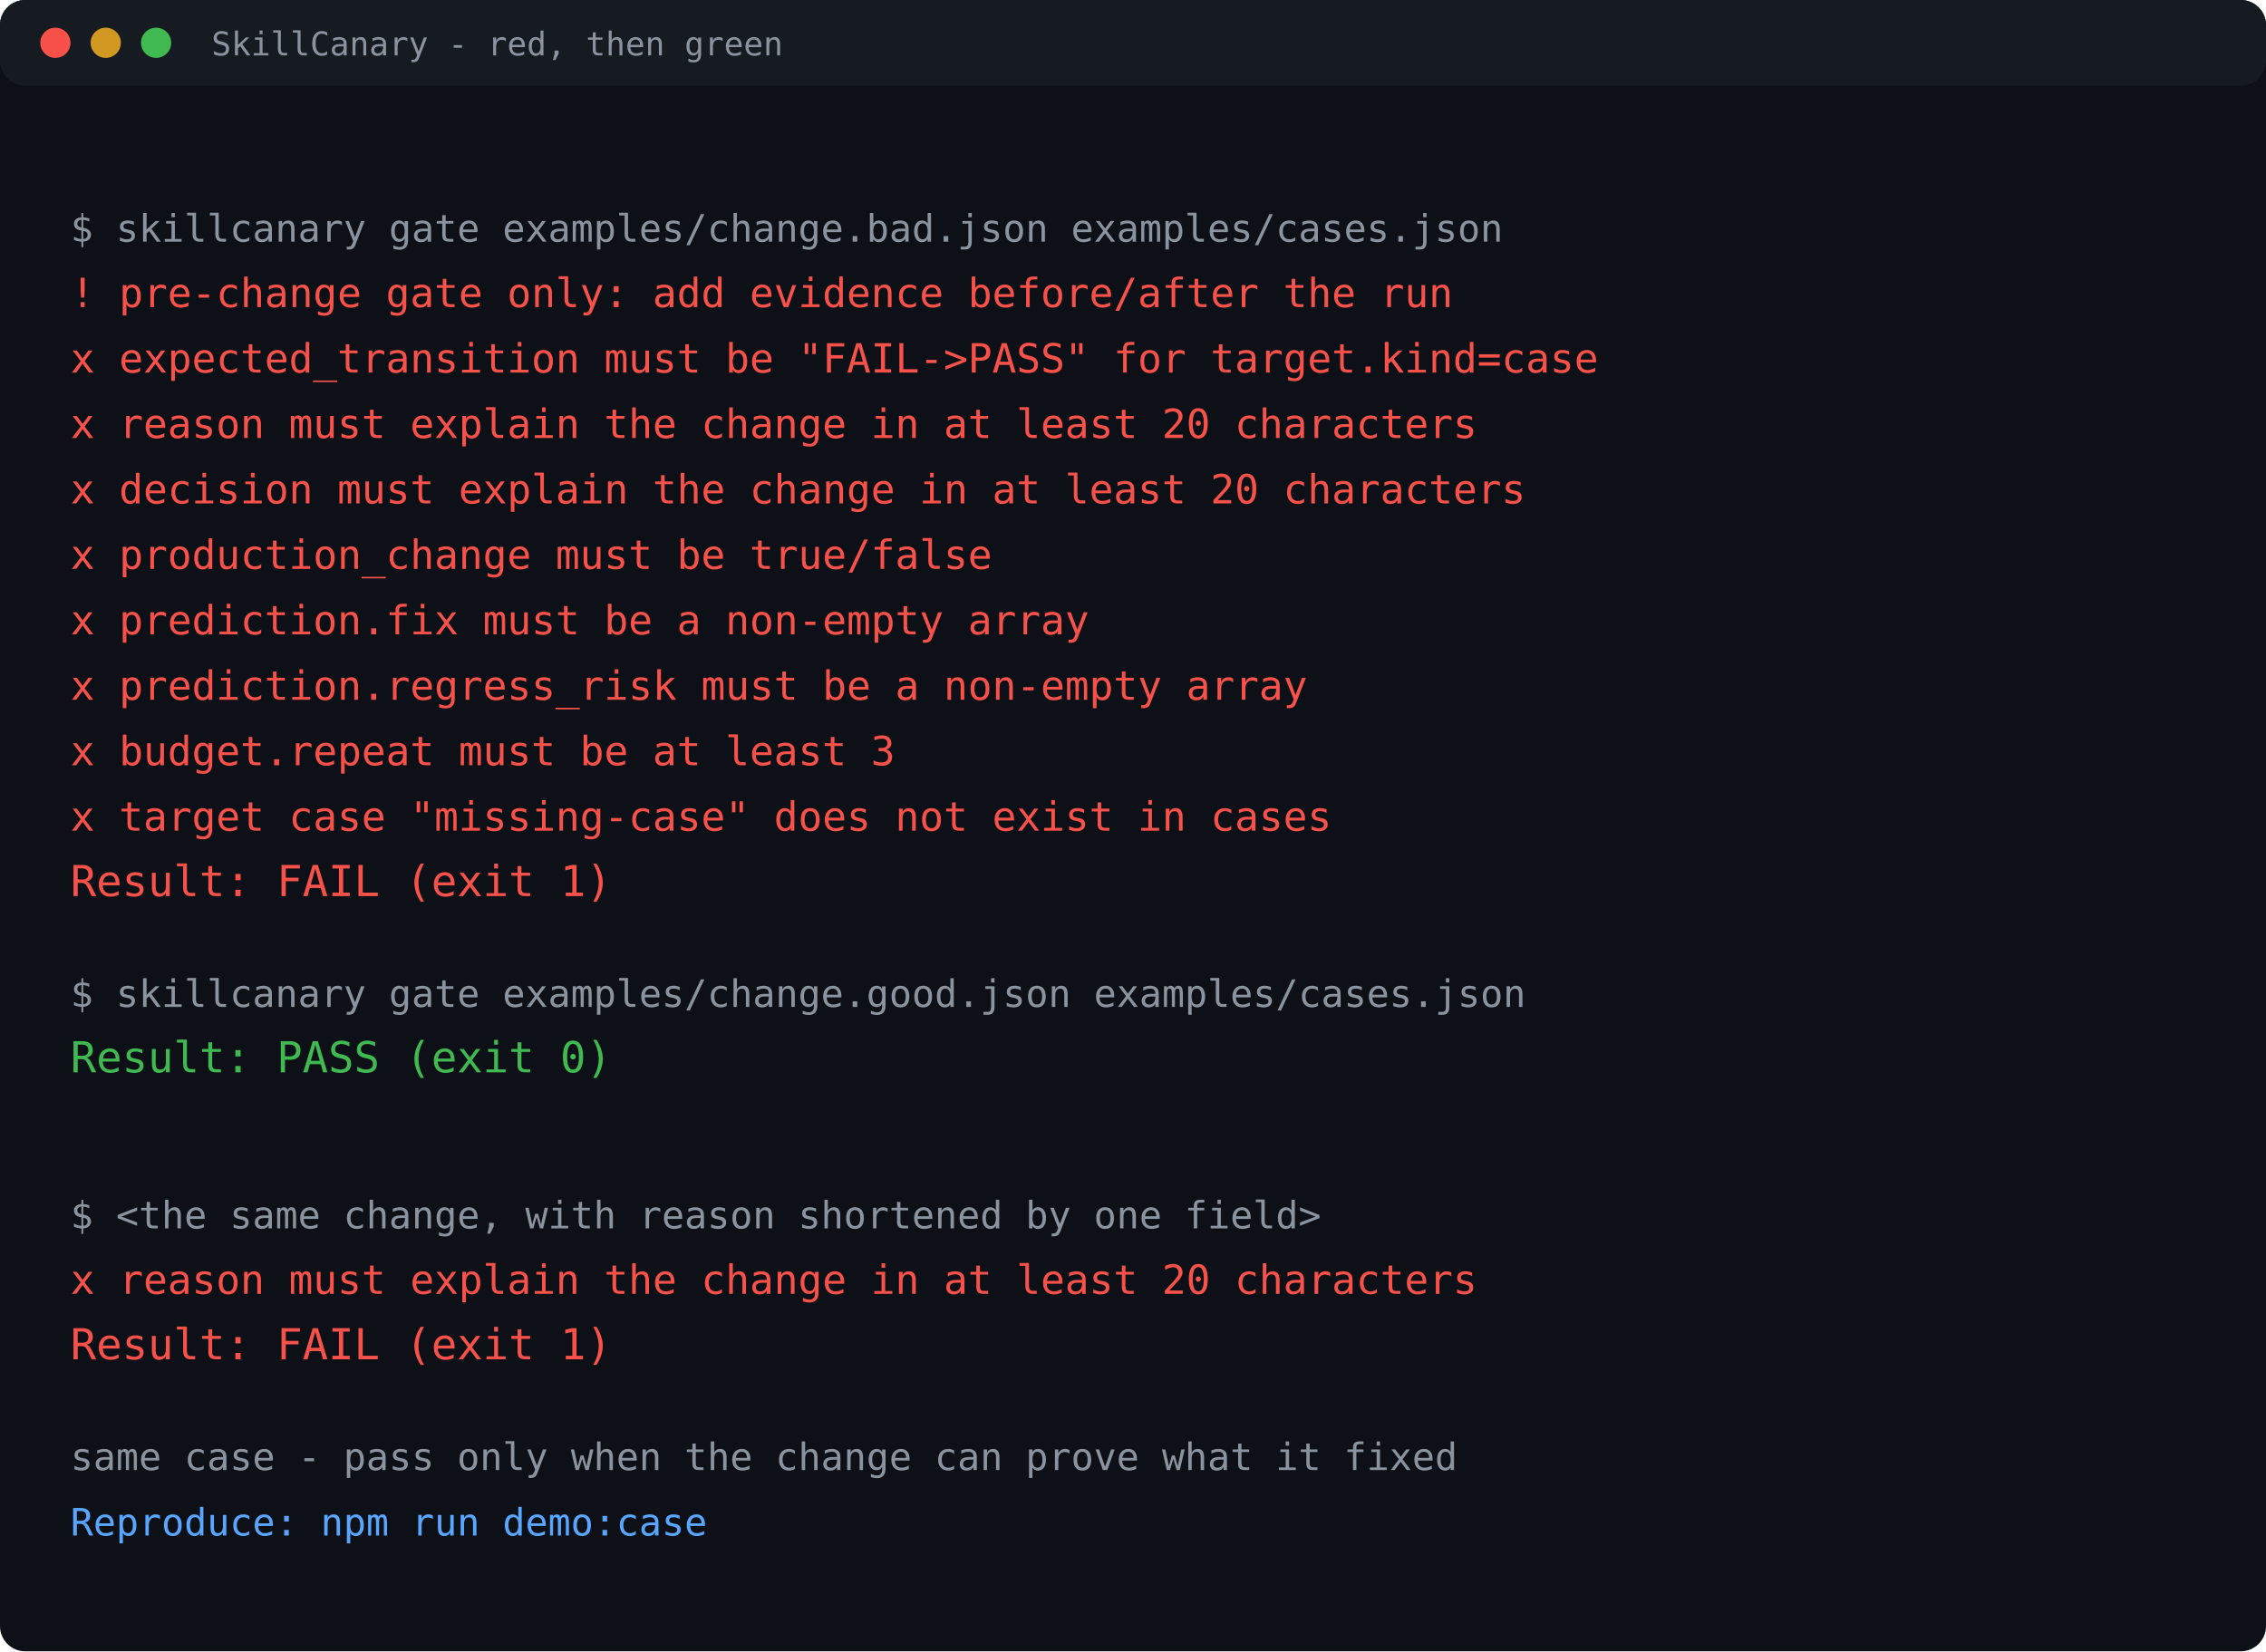
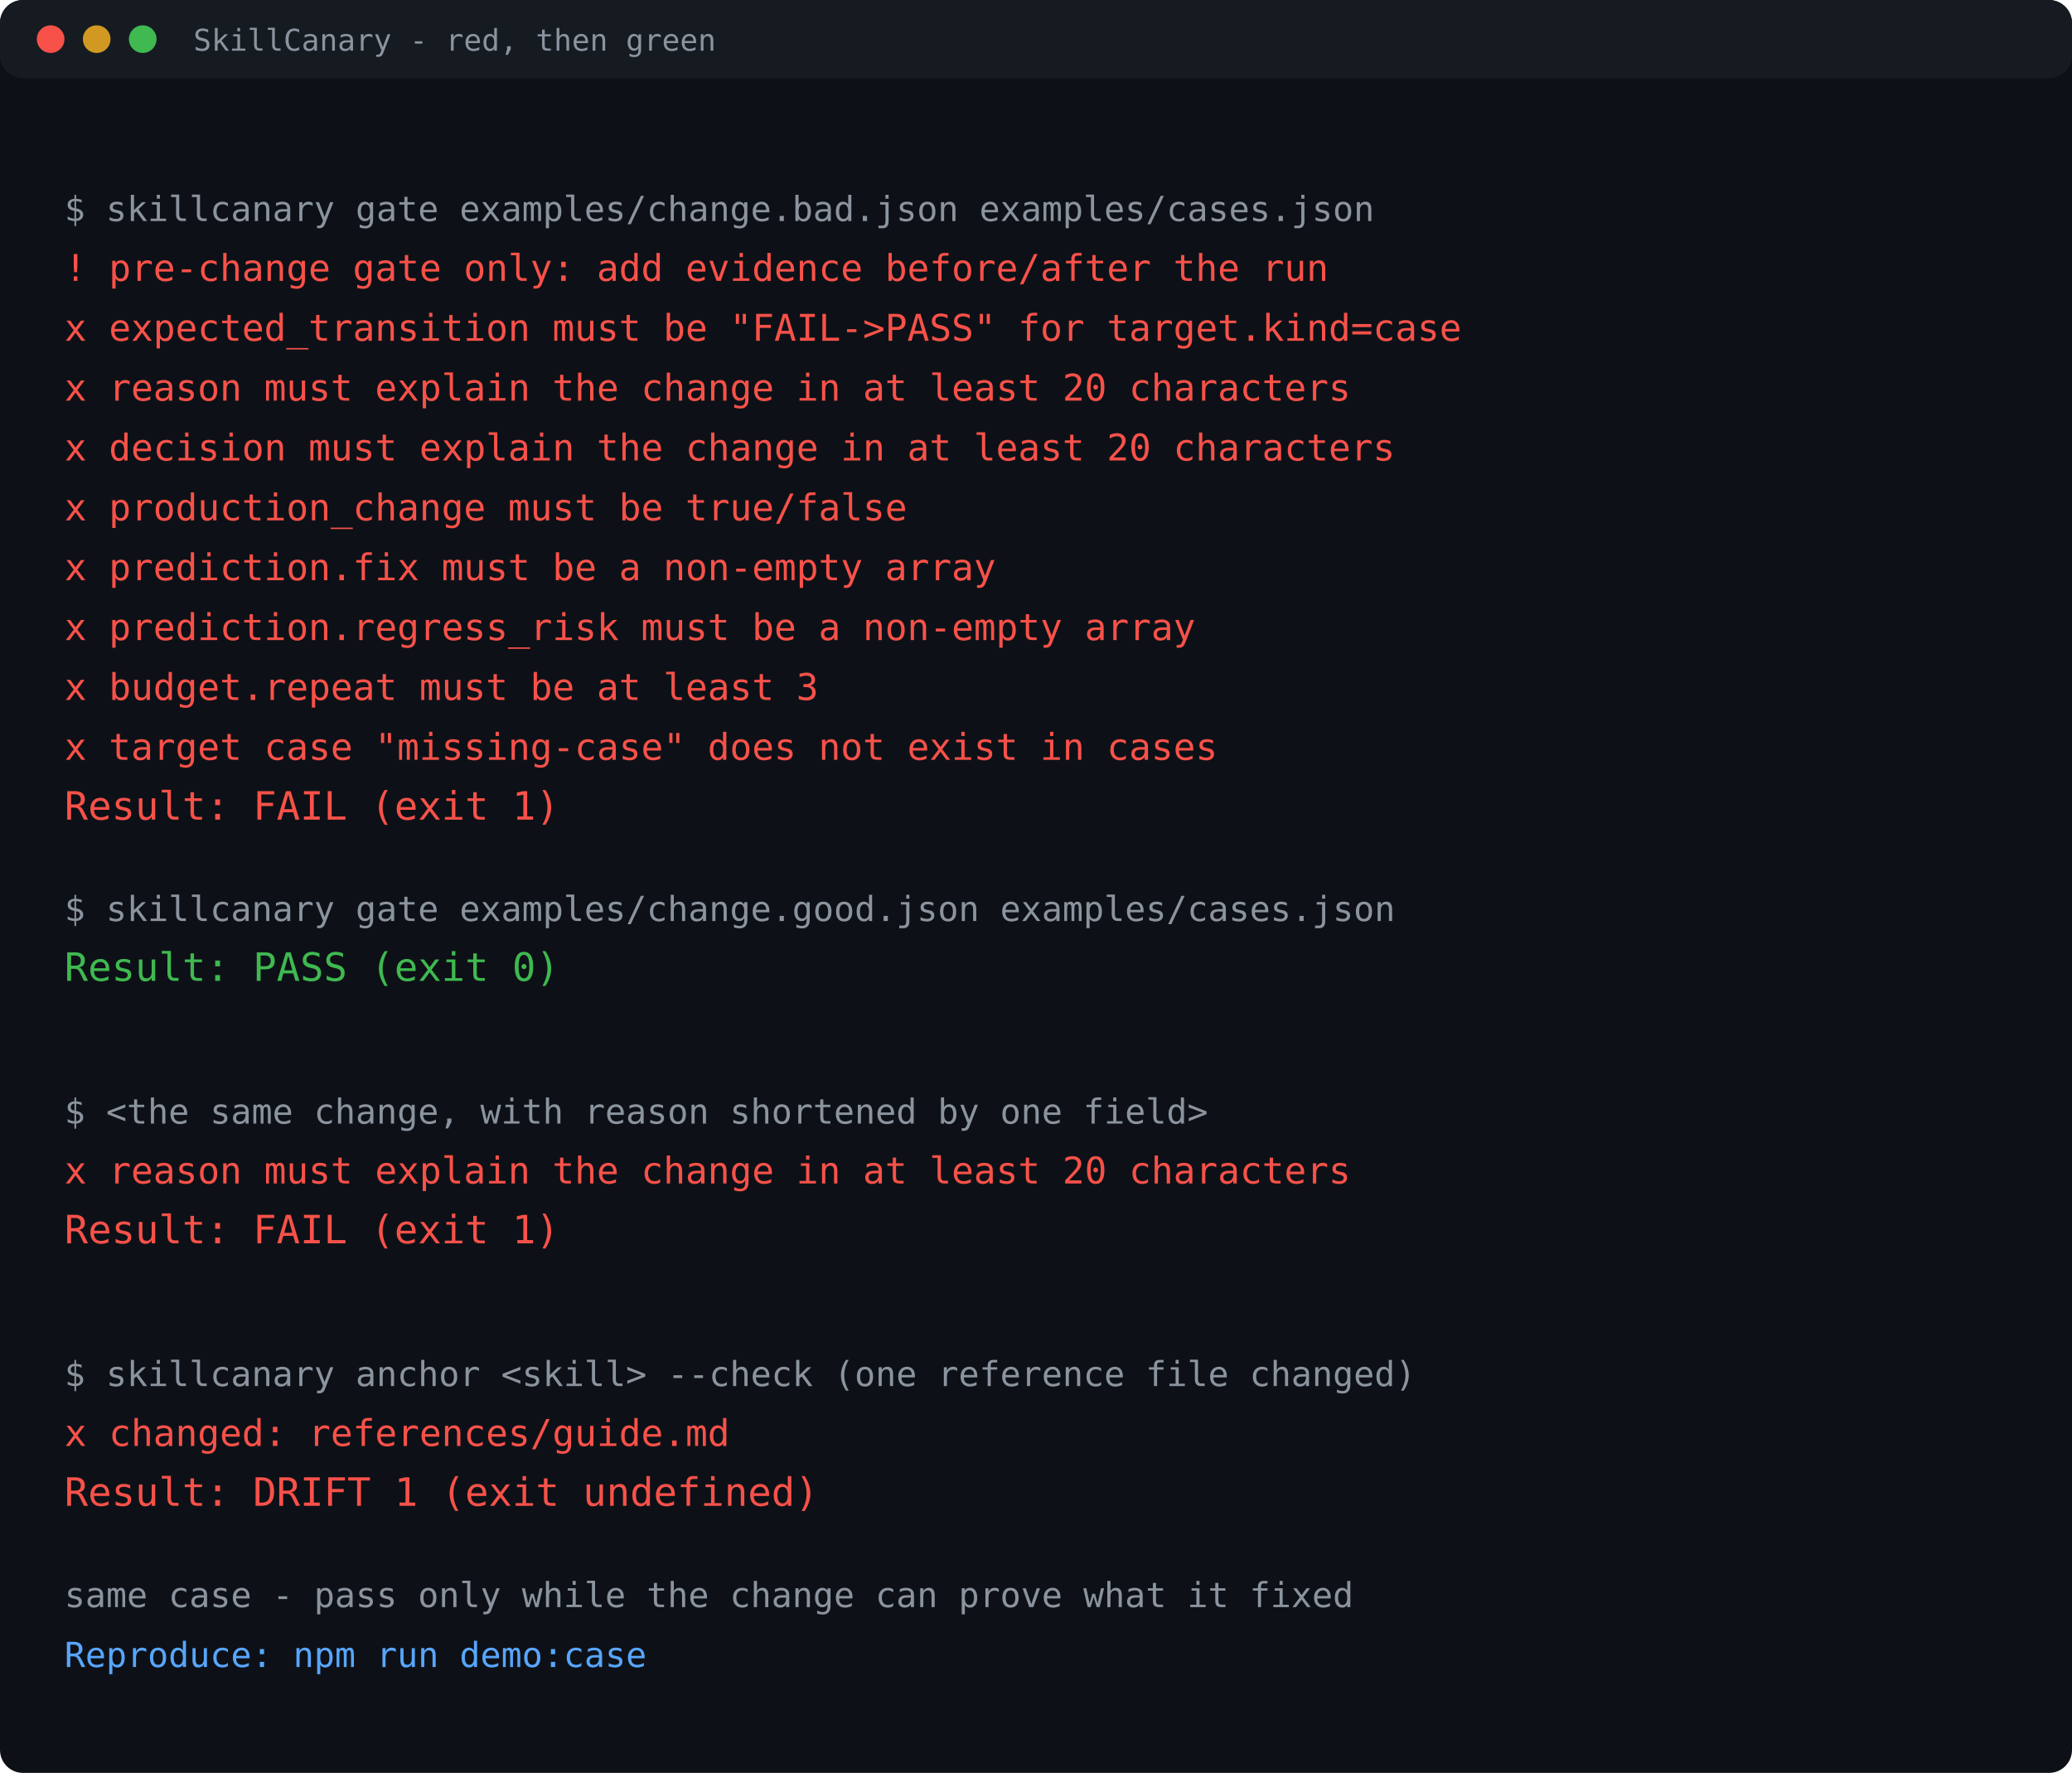
- <svg xmlns="http://www.w3.org/2000/svg" width="900" height="656" viewBox="0 0 900 656" font-family="ui-monospace, SFMono-Regular, Menlo, Consolas, monospace">
-   <rect width="900" height="656" rx="10" fill="#0d1117" />
+ <svg xmlns="http://www.w3.org/2000/svg" width="900" height="770" viewBox="0 0 900 770" font-family="ui-monospace, SFMono-Regular, Menlo, Consolas, monospace">
+   <rect width="900" height="770" rx="10" fill="#0d1117" />
  <rect x="0" y="0" width="900" height="34" rx="10" fill="#161b22" />
  <circle cx="22" cy="17" r="6" fill="#f85149" />
  <circle cx="42" cy="17" r="6" fill="#d29922" />
  <circle cx="62" cy="17" r="6" fill="#3fb950" />
  <text x="84" y="22" fill="#8b949e" font-size="13">SkillCanary - red, then green</text>
  <text x="28" y="96" fill="#8b949e" font-size="15">$ skillcanary gate examples/change.bad.json examples/cases.json</text>
  <text x="28" y="122" fill="#f85149" font-size="16">! pre-change gate only: add evidence before/after the run</text>
  <text x="28" y="148" fill="#f85149" font-size="16">x expected_transition must be "FAIL-&gt;PASS" for target.kind=case</text>
  <text x="28" y="174" fill="#f85149" font-size="16">x reason must explain the change in at least 20 characters</text>
  <text x="28" y="200" fill="#f85149" font-size="16">x decision must explain the change in at least 20 characters</text>
  <text x="28" y="226" fill="#f85149" font-size="16">x production_change must be true/false</text>
  <text x="28" y="252" fill="#f85149" font-size="16">x prediction.fix must be a non-empty array</text>
  <text x="28" y="278" fill="#f85149" font-size="16">x prediction.regress_risk must be a non-empty array</text>
  <text x="28" y="304" fill="#f85149" font-size="16">x budget.repeat must be at least 3</text>
  <text x="28" y="330" fill="#f85149" font-size="16">x target case "missing-case" does not exist in cases</text>
  <text x="28" y="356" fill="#f85149" font-size="17">Result: FAIL (exit 1)</text>
  <text x="28" y="400" fill="#8b949e" font-size="15">$ skillcanary gate examples/change.good.json examples/cases.json</text>
  <text x="28" y="426" fill="#3fb950" font-size="17">Result: PASS (exit 0)</text>
  <text x="28" y="488" fill="#8b949e" font-size="15">$ &lt;the same change, with reason shortened by one field&gt;</text>
  <text x="28" y="514" fill="#f85149" font-size="16">x reason must explain the change in at least 20 characters</text>
  <text x="28" y="540" fill="#f85149" font-size="17">Result: FAIL (exit 1)</text>
-   <text x="28" y="584" fill="#8b949e" font-size="15">same case - pass only when the change can prove what it fixed</text>
-   <text x="28" y="610" fill="#58a6ff" font-size="15">Reproduce: npm run demo:case</text>
+   <text x="28" y="602" fill="#8b949e" font-size="15">$ skillcanary anchor &lt;skill&gt; --check   (one reference file changed)</text>
+   <text x="28" y="628" fill="#f85149" font-size="16">x changed: references/guide.md</text>
+   <text x="28" y="654" fill="#f85149" font-size="17">Result: DRIFT 1 (exit undefined)</text>
+   <text x="28" y="698" fill="#8b949e" font-size="15">same case - pass only while the change can prove what it fixed</text>
+   <text x="28" y="724" fill="#58a6ff" font-size="15">Reproduce: npm run demo:case</text>
</svg>
